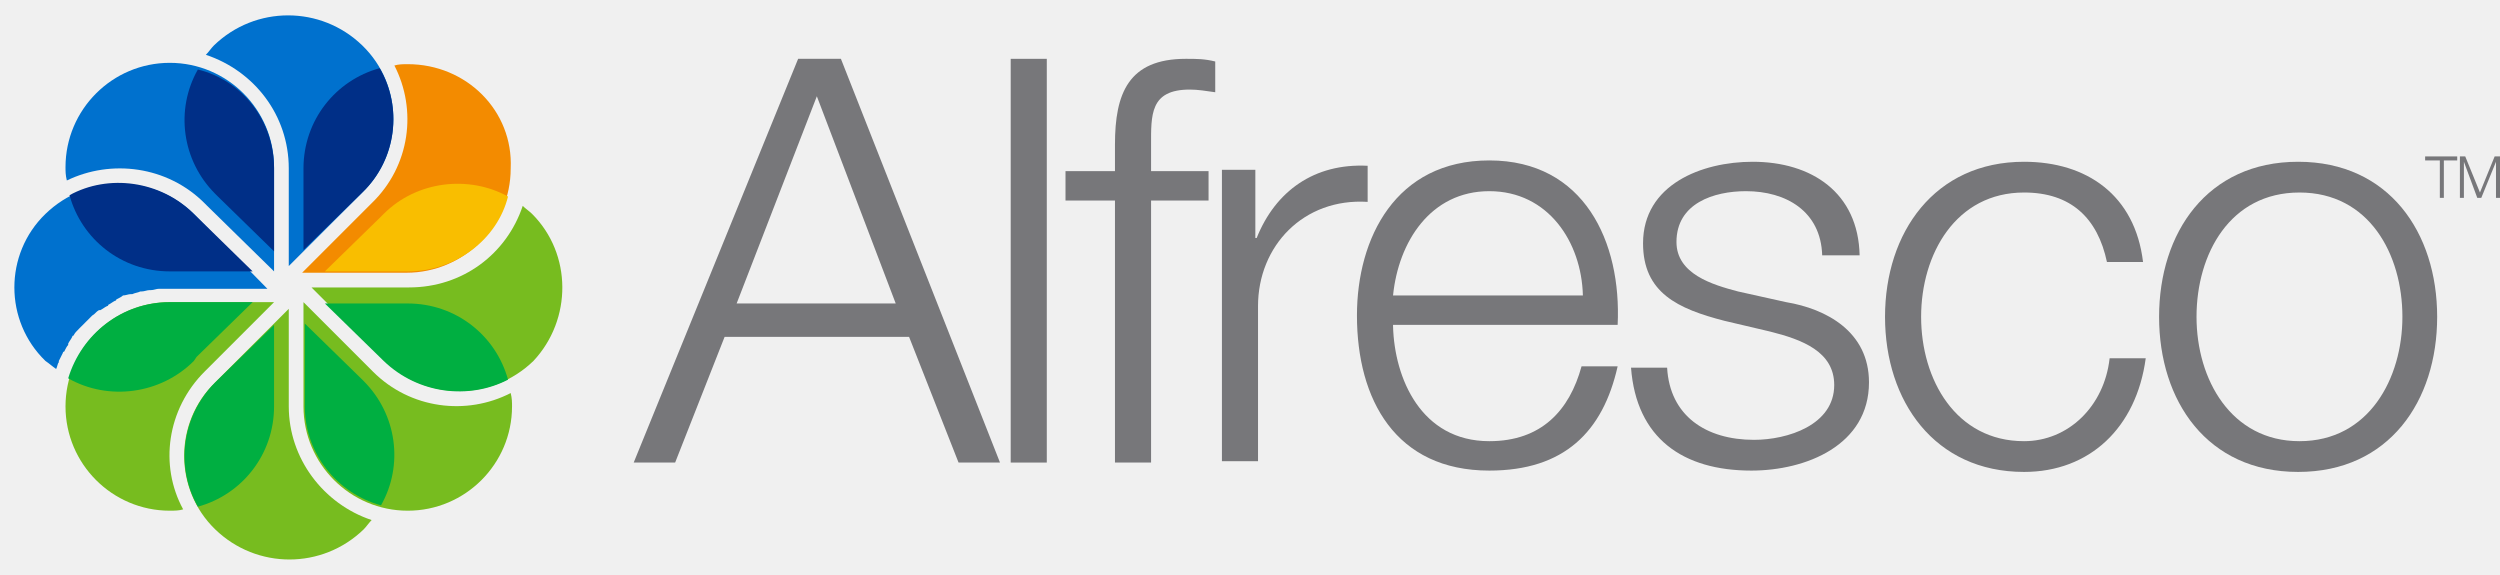
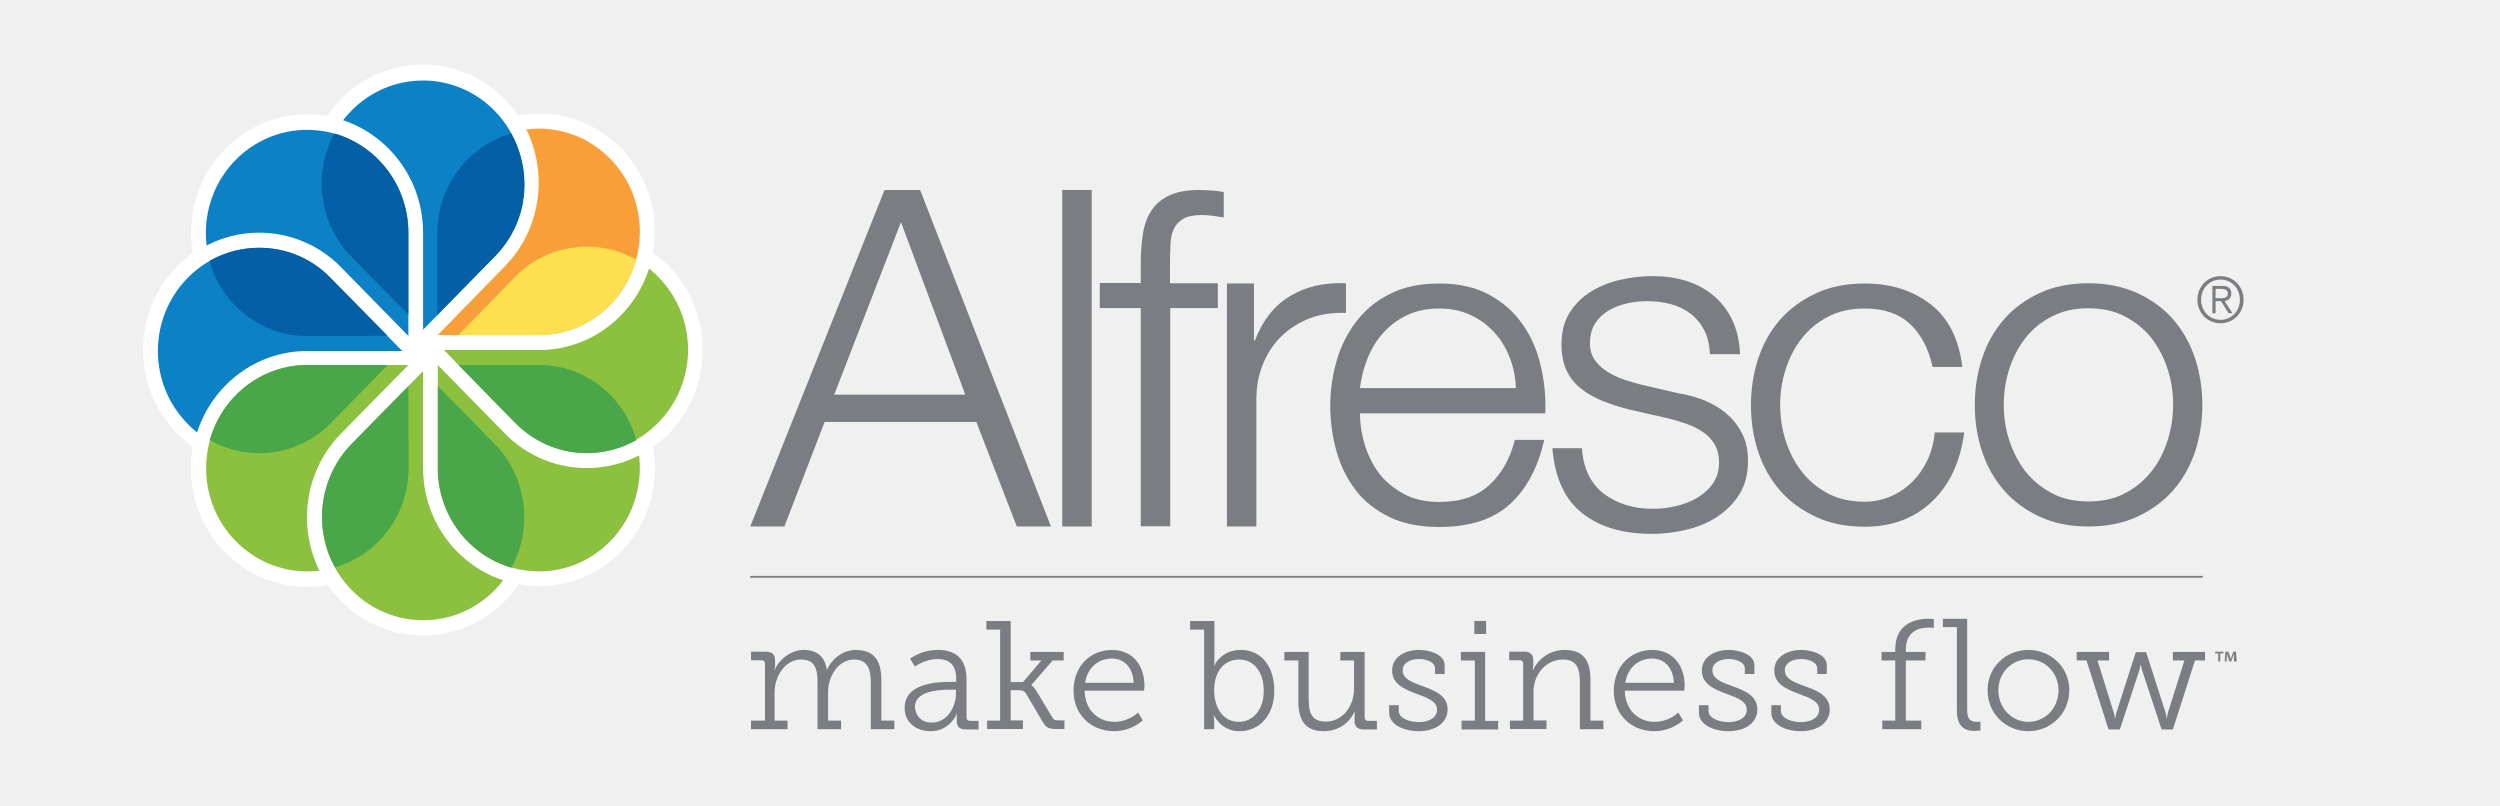
- <svg xmlns="http://www.w3.org/2000/svg" version="1.1" id="Layer_1" x="0px" y="0px" viewBox="0 0 187 43" style="enable-background:new 0 0 187 43;" width="187" height="43" xml:space="preserve">
+ <svg xmlns="http://www.w3.org/2000/svg" version="1.1" id="Layer_1" x="0px" y="0px" viewBox="20 0 912.8 328.2" style="enable-background:new 0 0 912.8 328.2;" xml:space="preserve" width="180" height="58">
  <style type="text/css">
- 	.st0{fill:#77777A;}
- 	.st1{fill:none;}
- 	.st2{fill:#77BC1F;}
- 	.st3{fill:#F38B00;}
- 	.st4{fill:#0071CE;}
- 	.st5{fill:#002F87;}
- 	.st6{fill:#F9BE00;}
- 	.st7{fill:#00AF41;}
+ 	.st0{fill:#7A7E82;}
+ 	.st1{fill:#FFFFFF;}
+ 	.st2{fill:#8CC03F;}
+ 	.st3{fill:#F99F39;}
+ 	.st4{fill:#0D81C5;}
+ 	.st5{fill:#045FA6;}
+ 	.st6{fill:#FDDF4F;}
+ 	.st7{fill:#4AA749;}
+ 	.st8{fill:none;stroke:#7A7E82;stroke-width:0.75;stroke-miterlimit:10;}
</style>
  <g>
-     <path class="st0" d="M59.7,4.4h3.2l11.9,30.2h-3.1L68,25.2H54.2l-3.7,9.4h-3.1L59.7,4.4z M55.1,22.7H67L61.1,7.2L55.1,22.7z" />
-     <rect x="75.6" y="4.4" class="st0" width="2.7" height="30.2" />
-     <path class="st0" d="M90.4,15h-4.3v19.6h-2.7V15h-3.7v-2.2h3.7v-2c0-3.8,1-6.4,5.3-6.4c0.8,0,1.4,0,2.2,0.2v2.3   c-0.7-0.1-1.3-0.2-1.9-0.2c-3,0-2.9,1.9-2.9,4.2v1.9h4.3V15z" />
-     <path class="st0" d="M91.4,12.7h2.5v5.1H94c1.4-3.5,4.3-5.6,8.3-5.4v2.7c-4.8-0.3-8.2,3.3-8.2,7.8v11.6h-2.7V12.7z" />
-     <path class="st0" d="M104.2,24.4c0.1,3.9,2.1,8.6,7.2,8.6c3.9,0,6-2.3,6.9-5.6h2.7c-1.1,4.9-4,7.8-9.6,7.8c-7,0-9.9-5.3-9.9-11.6   c0-5.8,2.9-11.6,9.9-11.6c7.1,0,9.9,6.1,9.6,12.3H104.2z M118.4,22.1c-0.1-4-2.6-7.8-7-7.8c-4.4,0-6.8,3.8-7.2,7.8H118.4z" />
-     <path class="st0" d="M136.3,19.1c-0.1-3.3-2.7-4.8-5.7-4.8c-2.4,0-5.2,0.9-5.2,3.8c0,2.4,2.7,3.2,4.6,3.7l3.6,0.8   c3,0.5,6.2,2.2,6.2,6c0,4.7-4.7,6.6-8.8,6.6c-5.1,0-8.6-2.4-9-7.7h2.7c0.2,3.6,2.9,5.4,6.5,5.4c2.5,0,6-1.1,6-4.1   c0-2.5-2.4-3.4-4.8-4l-3.4-0.8c-3.5-0.9-6.1-2.1-6.1-5.8c0-4.4,4.4-6.1,8.2-6.1c4.4,0,7.9,2.3,8,7H136.3z" />
-     <path class="st0" d="M157.6,19.6c-0.7-3.3-2.7-5.2-6.2-5.2c-5.1,0-7.7,4.6-7.7,9.3c0,4.7,2.6,9.3,7.7,9.3c3.3,0,6-2.6,6.4-6.2h2.7   c-0.7,5.2-4.2,8.5-9.1,8.5c-6.7,0-10.4-5.3-10.4-11.6c0-6.3,3.7-11.6,10.4-11.6c4.7,0,8.3,2.5,8.9,7.5H157.6z" />
-     <path class="st0" d="M182.3,23.7c0,6.3-3.6,11.6-10.4,11.6s-10.4-5.3-10.4-11.6c0-6.3,3.6-11.6,10.4-11.6S182.3,17.4,182.3,23.7    M164.3,23.7c0,4.7,2.6,9.3,7.7,9.3c5.2,0,7.7-4.7,7.7-9.3c0-4.7-2.5-9.3-7.7-9.3C166.8,14.4,164.3,19,164.3,23.7" />
-     <polygon class="st0" points="181.4,11.7 183.8,11.7 183.8,12 182.8,12 182.8,14.8 182.5,14.8 182.5,12 181.4,12  " />
-     <polygon class="st0" points="184,11.7 184.4,11.7 185.5,14.4 186.6,11.7 187,11.7 187,14.8 186.7,14.8 186.7,12.1 186.7,12.1   185.6,14.8 185.3,14.8 184.3,12.1 184.3,14.8 184,14.8  " />
-     <path class="st1" d="M21.6,21.5v8.6l0,0.3c0,4.9-4,8.9-9,8.9c-4.9,0-9-4-9-8.9c0-0.5,0-1.1,0.1-1.6c3.5,2.4,8.3,2.1,11.4-1   L21.6,21.5L21.6,21.5L21.6,21.5z" />
    <g>
      <g>
-         <path class="st2" d="M15.3,27.8l5.2-5.2h-7.8c-4.3,0-7.8,3.5-7.8,7.8c0,4.3,3.5,7.8,7.8,7.8c0.3,0,0.7,0,1-0.1     C11.9,34.8,12.5,30.6,15.3,27.8z" />
+         <path class="st0" d="M273.5,293.6h5.3v-23.2c0-0.9-0.5-1.4-1.4-1.4h-4.3v-3.5h6c2.6,0,3.8,1.1,3.8,3.5v1.8c0,1.3-0.3,2.3-0.3,2.3     h0.1c1.6-4.3,6.7-8.3,11.7-8.3c5.7,0,8.7,2.7,9.6,8h0.1c1.8-4.2,6.3-8,11.7-8c7.6,0,10.4,4.5,10.4,12.2v16.6h5.3v3.5h-9.6v-19     c0-5.1-1.1-9.4-6.8-9.4c-6.4,0-10.6,6.8-10.6,13.3v11.6h5.3v3.5h-9.6v-19c0-4.8-0.6-9.4-6.7-9.4c-6.5,0-10.8,6.8-10.8,13.4v11.5     h5.3v3.5h-14.9V293.6z" />
+         <path class="st0" d="M354.6,277.8h2.1v-1.3c0-5.9-3.2-8-7.6-8c-5.3,0-9.2,3.1-9.2,3.1l-2-3.2c0,0,4.3-3.6,11.4-3.6     c7.7,0,11.6,4.1,11.6,11.9v15.6c0,0.9,0.5,1.4,1.4,1.4h3.5v3.5h-5.1c-2.7,0-3.8-1.2-3.8-3.5v-0.6c0-1.5,0.2-2.4,0.2-2.4h-0.1     c0,0-2.7,7.2-10.8,7.2c-5.1,0-10.5-3-10.5-9.4C335.6,278.2,349.2,277.8,354.6,277.8z M346.7,294.4c6.3,0,9.9-6.3,9.9-11.9V281     h-1.8c-2.6,0-14.9-0.3-14.9,7C340,291.3,342.3,294.4,346.7,294.4z" />
+         <path class="st0" d="M369.3,293.6h5.3v-37.1H369V253h9.9v24.9h5l7.5-8.8h-4.5v-3.5h13.6v3.5H396l-8.7,10v0.1     c0.1,0,0.9,0.4,2.2,2.5l6.3,10.5c0.6,1.1,1.1,1.3,2.9,1.3h2.1v3.5h-3.5c-3.1,0-4-0.6-5.5-3.1l-6.7-11.4c-0.8-1.1-1.6-1.3-3.1-1.3     h-3.1v12.3h5v3.5h-14.6V293.6z" />
+         <path class="st0" d="M420.2,264.8c8.7,0,13.2,6.7,13.2,14.6c0,0.8-0.2,2-0.2,2H409c0.2,8.1,5.7,12.7,12.2,12.7     c5.8,0,9.6-3.8,9.6-3.8l1.9,3.2c0,0-4.5,4.4-11.7,4.4c-9.4,0-16.5-6.8-16.5-16.5C404.6,271,411.6,264.8,420.2,264.8z M429,278.2     c-0.3-6.7-4.3-9.9-8.9-9.9c-5.3,0-9.9,3.5-10.9,9.9H429z" />
+         <path class="st0" d="M457.7,256.5H452V253h9.9v15.6c0,1.5-0.2,2.6-0.2,2.6h0.1c0,0,2.8-6.4,10.8-6.4c8.5,0,13.7,6.8,13.7,16.6     c0,10-6,16.5-14.2,16.5c-7.6,0-10.4-6.5-10.4-6.5h-0.1c0,0,0.2,1.1,0.2,2.6v3.1h-4.1V256.5z M471.8,294.1     c5.6,0,10.2-4.6,10.2-12.7c0-7.7-4.1-12.7-10-12.7c-5.3,0-10.2,3.8-10.2,12.7C461.8,287.8,465.1,294.1,471.8,294.1z" />
+         <path class="st0" d="M496.1,269.1h-5.7v-3.5h9.9v19c0,5,0.8,9.4,6.9,9.4c7.1,0,11.6-6.5,11.6-13.4v-11.5h-5.6v-3.5h9.9v26.7     c0,0.9,0.5,1.4,1.4,1.4h3.6v3.5h-5.3c-2.6,0-3.8-1.1-3.8-3.5v-1.6c0-1.3,0.1-2.3,0.1-2.3H519c-0.8,2.4-4.7,8.1-12.5,8.1     c-7.3,0-10.4-4-10.4-12.2V269.1z" />
+         <path class="st0" d="M533.1,287.3h3.9v2.3c0,3.2,4.6,4.6,8.2,4.6c4,0,7.4-1.8,7.4-5c0-3.6-4-4.9-8.5-6.6     c-4.8-1.8-9.8-3.9-9.8-9.4c0-5.8,5.7-8.4,10.9-8.4c4.3,0,10.5,1.8,10.5,6.2v3.6h-3.9v-2.3c0-2.3-3.1-3.8-6.5-3.8     c-3.5,0-6.7,1.5-6.7,4.6c0,3.5,3.8,4.9,8,6.4c4.9,1.8,10.3,3.8,10.3,9.5c0,5.5-4.9,8.9-11.9,8.9c-5.8,0-11.9-2.6-11.9-7.5V287.3z     " />
+         <path class="st0" d="M562.7,293.6h5.3v-24.5h-5.7v-3.5h9.9v28.1h5.3v3.5h-14.9V293.6z M567.8,253h4.8v5.3h-4.8V253z" />
+         <path class="st0" d="M582.4,293.6h5.3v-23.2c0-0.9-0.5-1.4-1.4-1.4h-4.3v-3.5h6c2.6,0,3.8,1.1,3.8,3.5v1.8c0,1.3-0.2,2.3-0.2,2.3     h0.1c0.9-2.4,5-8.3,12.9-8.3c7.8,0,10.5,4.5,10.5,12.2v16.6h5.3v3.5h-9.6v-19c0-5-0.8-9.4-6.9-9.4c-7,0-12,6.2-12,13.1v11.7h5.3     v3.5h-14.9V293.6z" />
+         <path class="st0" d="M640.3,264.8c8.7,0,13.2,6.7,13.2,14.6c0,0.8-0.2,2-0.2,2h-24.2c0.2,8.1,5.7,12.7,12.2,12.7     c5.8,0,9.6-3.8,9.6-3.8l1.9,3.2c0,0-4.5,4.4-11.7,4.4c-9.4,0-16.5-6.8-16.5-16.5C624.8,271,631.8,264.8,640.3,264.8z      M649.1,278.2c-0.3-6.7-4.3-9.9-8.9-9.9c-5.3,0-9.9,3.5-10.9,9.9H649.1z" />
+         <path class="st0" d="M659.3,287.3h3.9v2.3c0,3.2,4.6,4.6,8.2,4.6c4,0,7.4-1.8,7.4-5c0-3.6-4-4.9-8.5-6.6     c-4.8-1.8-9.8-3.9-9.8-9.4c0-5.8,5.6-8.4,10.9-8.4c4.3,0,10.5,1.8,10.5,6.2v3.6H678v-2.3c0-2.3-3.1-3.8-6.5-3.8     c-3.5,0-6.7,1.5-6.7,4.6c0,3.5,3.8,4.9,8,6.4c4.9,1.8,10.3,3.8,10.3,9.5c0,5.5-4.9,8.9-11.9,8.9c-5.8,0-11.9-2.6-11.9-7.5V287.3z     " />
+         <path class="st0" d="M688.8,287.3h3.9v2.3c0,3.2,4.6,4.6,8.2,4.6c4,0,7.4-1.8,7.4-5c0-3.6-4-4.9-8.5-6.6     c-4.8-1.8-9.8-3.9-9.8-9.4c0-5.8,5.7-8.4,10.9-8.4c4.3,0,10.5,1.8,10.5,6.2v3.6h-3.9v-2.3c0-2.3-3.1-3.8-6.5-3.8     c-3.5,0-6.7,1.5-6.7,4.6c0,3.5,3.8,4.9,8,6.4c4.9,1.8,10.3,3.8,10.3,9.5c0,5.5-4.9,8.9-11.9,8.9c-5.8,0-11.9-2.6-11.9-7.5V287.3z     " />
+         <path class="st0" d="M793.5,264.8c9.2,0,16.7,7,16.7,16.4c0,9.5-7.5,16.7-16.7,16.7c-9.2,0-16.6-7.2-16.6-16.7     C776.9,271.8,784.3,264.8,793.5,264.8z M793.5,294.1c6.8,0,12.3-5.5,12.3-12.9c0-7.2-5.5-12.6-12.3-12.6     c-6.7,0-12.2,5.4-12.2,12.6C781.3,288.5,786.8,294.1,793.5,294.1z" />
+         <path class="st0" d="M813.3,265.6h13.1v3.5h-4.7l6.6,21.2c0.4,1.1,0.5,2.4,0.5,2.4h0.1c0,0,0.2-1.3,0.5-2.4l7.9-24.6h4.2     l7.9,24.6c0.3,1.1,0.5,2.4,0.5,2.4h0.1c0,0,0.1-1.3,0.4-2.4l6.7-21.2h-4.7v-3.5h13.1v3.5h-4.1l-9,28.1h-4.6l-7.8-23.7     c-0.4-1.1-0.6-2.5-0.6-2.5h-0.2c0,0-0.2,1.4-0.6,2.5l-7.8,23.7h-4.6l-9-28.1h-4V265.6z" />
+         <path class="st0" d="M752.7,255.7c0.9,0,1.7,0,2.3,0.1v-3.6c-0.7,0-1.5-0.1-2.3-0.1c-6.1,0-13.4,2.6-13.4,12.4v1.1h-5.6v3.5h5.6     v24.5H734v3.5h15.9v-3.5h-6.3v-24.5h8v-3.5h-8v-1.1C743.7,257.6,748.4,255.7,752.7,255.7z" />
+         <path class="st0" d="M772.4,294.1c-3.3,0-3.8-2.2-3.8-4.8v-31h0v-2.3h0v-0.5h0v-3.4h-9.9v3.4h5.7v2.8v1.4v29.9     c0,6.2,3,8.2,7.2,8.2c1.2,0,2.4-0.2,2.4-0.2V294C773.9,294,773.2,294.1,772.4,294.1z" />
+       </g>
+       <g>
+         <path class="st0" d="M873,265.5v0.7h-1.3v3.3h-0.8v-3.3h-1.3v-0.7H873z M877.3,269.5l-0.1-2.3c0-0.3,0-0.7,0-1.1h0     c-0.1,0.4-0.2,0.8-0.3,1.2l-0.7,2.2h-0.8l-0.7-2.3c-0.1-0.3-0.2-0.8-0.3-1.1h0c0,0.4,0,0.7,0,1.1l-0.1,2.3h-0.8l0.3-4h1.2l0.7,2     c0.1,0.3,0.2,0.6,0.3,1h0c0.1-0.4,0.2-0.7,0.3-1l0.7-2h1.1l0.3,4H877.3z" />
      </g>
    </g>
    <g>
      <g>
-         <path class="st2" d="M21.6,30.4v-7.3l-5.5,5.5l0,0c-3.1,3-3.1,8,0,11c3.1,3,8,3,11.1,0c0.2-0.2,0.4-0.5,0.6-0.7     C24.2,37.7,21.6,34.3,21.6,30.4z" />
+         <path class="st0" d="M272.8,214.5h13.9l16.4-42.6h61.8l16.5,42.6h13.9L342,77.4h-14.5L272.8,214.5L272.8,214.5z M334.2,90.5     l26.2,70.3H307L334.2,90.5L334.2,90.5z" />
+         <polygon class="st0" points="399.9,214.5 411.9,214.5 411.9,77.4 399.9,77.4 399.9,214.5    " />
+         <path class="st0" d="M463.2,115.4h-19.4v-8.6c0-2.7,0.1-5.2,0.2-7.5c0.1-2.3,0.6-4.3,1.4-6.1c0.8-1.7,2.1-3.1,3.9-4.1     c1.8-1,4.3-1.5,7.6-1.5c1.4,0,2.8,0.1,4.2,0.3c1.4,0.2,2.9,0.4,4.6,0.7V78.2c-1.9-0.3-3.6-0.5-5.1-0.6c-1.5-0.1-3.2-0.2-4.9-0.2     c-4.8,0-8.8,0.7-11.9,2.1c-3.1,1.4-5.6,3.4-7.3,5.9c-1.8,2.6-3,5.6-3.6,9.2c-0.6,3.6-1,7.5-1,11.7v9h-16.7v10.2h16.7v88.9h12     v-88.9h19.4V115.4L463.2,115.4z" />
+         <path class="st0" d="M467,214.5h12v-52c0-5,0.9-9.8,2.7-14.2c1.8-4.4,4.3-8.2,7.5-11.3c3.2-3.1,7.1-5.6,11.5-7.3     c4.4-1.7,9.4-2.4,14.8-2.2v-12.1c-8.9-0.4-16.5,1.4-22.9,5.3c-6.4,3.9-11.1,9.9-14.2,18H478v-23.2h-11V214.5L467,214.5z" />
+         <path class="st0" d="M596.7,168.2c0.3-6.5-0.4-13-1.9-19.4c-1.5-6.4-4-12-7.5-16.9c-3.5-4.9-8-8.9-13.6-11.9     c-5.6-3-12.3-4.5-20.2-4.5c-7.9,0-14.6,1.4-20.2,4.3c-5.6,2.8-10.1,6.6-13.7,11.3c-3.5,4.7-6.2,9.9-7.9,15.9     c-1.7,5.9-2.6,12-2.6,18.1c0,6.7,0.9,13,2.6,19c1.7,6,4.4,11.2,7.9,15.8c3.5,4.5,8.1,8.1,13.7,10.8c5.6,2.7,12.3,4,20.2,4     c12.4,0,22-3.1,28.8-9.3c6.8-6.2,11.4-14.9,14-26.2h-12c-1.9,7.6-5.3,13.7-10.3,18.3c-4.9,4.7-11.8,7-20.5,7     c-5.7,0-10.6-1.1-14.7-3.4c-4.1-2.3-7.5-5.1-10-8.5c-2.5-3.4-4.4-7.3-5.7-11.6c-1.3-4.3-1.9-8.5-1.9-12.6H596.7L596.7,168.2z      M521.2,158.1c0.5-4.1,1.5-8.1,3.1-12.1c1.6-4,3.7-7.4,6.4-10.4c2.7-3,5.9-5.4,9.7-7.2c3.8-1.8,8.2-2.7,13.1-2.7     c4.8,0,9.1,0.9,12.9,2.7c3.8,1.8,7,4.2,9.7,7.2c2.7,3,4.7,6.4,6.2,10.3c1.5,3.9,2.3,7.9,2.4,12.2H521.2L521.2,158.1z" />
+         <path class="st0" d="M676.1,144.4c-0.3-5.4-1.3-10-3.2-14c-1.9-4-4.5-7.3-7.7-10c-3.2-2.7-7-4.7-11.2-6     c-4.2-1.3-8.8-1.9-13.8-1.9c-4.3,0-8.7,0.5-13,1.5c-4.4,1-8.3,2.6-11.9,4.8c-3.6,2.2-6.4,5.1-8.7,8.6c-2.2,3.6-3.3,7.9-3.3,12.9     c0,4.2,0.7,7.8,2.1,10.7c1.4,2.9,3.3,5.3,5.8,7.3c2.5,2,5.4,3.6,8.7,5c3.3,1.3,6.9,2.5,10.8,3.5l15.4,3.5     c2.7,0.6,5.3,1.4,7.9,2.3c2.6,0.9,4.9,2,6.9,3.4c2,1.3,3.6,3,4.8,5.1c1.2,2,1.8,4.5,1.8,7.3c0,3.5-0.9,6.4-2.6,8.7     c-1.7,2.4-3.9,4.3-6.6,5.9c-2.7,1.5-5.6,2.6-8.8,3.3c-3.2,0.7-6.2,1-8.9,1c-8,0-14.7-2.1-20.1-6.2c-5.4-4.2-8.3-10.3-8.9-18.5     h-12c1,12.2,5.1,21,12.3,26.6c7.2,5.6,16.5,8.3,28.1,8.3c4.6,0,9.2-0.5,13.9-1.6c4.7-1.1,8.9-2.8,12.6-5.2     c3.7-2.4,6.8-5.4,9.2-9.2c2.4-3.8,3.6-8.3,3.6-13.7c0-4.4-0.8-8.1-2.5-11.3c-1.6-3.2-3.8-5.9-6.4-8.1c-2.6-2.2-5.6-3.9-8.9-5.3     c-3.4-1.3-6.8-2.3-10.2-2.8l-16-3.7c-2-0.5-4.2-1.2-6.7-2c-2.4-0.8-4.6-1.9-6.7-3.2c-2-1.3-3.7-2.8-5-4.7c-1.3-1.9-2-4.1-2-6.8     c0-3.2,0.7-5.9,2.1-8.1c1.4-2.2,3.2-3.9,5.5-5.3c2.3-1.3,4.8-2.3,7.5-2.9c2.7-0.6,5.4-0.9,8.1-0.9c3.4,0,6.7,0.4,9.7,1.2     c3,0.8,5.7,2.1,8.1,3.9c2.3,1.8,4.2,4.1,5.6,6.8c1.4,2.7,2.1,6,2.3,9.7H676.1L676.1,144.4z" />
+         <path class="st0" d="M766.6,149.4c-1.4-11.4-5.7-19.9-13-25.5c-7.3-5.6-16.2-8.4-26.7-8.4c-7.5,0-14.1,1.3-19.9,4     c-5.8,2.7-10.6,6.2-14.6,10.7c-3.9,4.5-6.9,9.7-8.9,15.8c-2,6-3,12.4-3,19.1c0,6.8,1,13.1,3,19.1c2,6,5,11.2,8.9,15.7     c3.9,4.5,8.8,8,14.6,10.7c5.8,2.7,12.4,4,19.9,4c11,0,20.1-3.4,27.3-10.2c7.2-6.8,11.6-16.2,13.2-28.2h-12     c-0.4,4.1-1.4,7.9-3,11.3c-1.7,3.5-3.7,6.4-6.3,8.9c-2.5,2.5-5.5,4.5-8.8,5.9c-3.3,1.4-6.8,2.1-10.5,2.1c-5.7,0-10.7-1.1-15-3.4     c-4.3-2.3-7.9-5.3-10.7-9c-2.9-3.7-5-7.9-6.5-12.6c-1.5-4.7-2.2-9.5-2.2-14.4c0-4.9,0.7-9.7,2.2-14.4c1.5-4.7,3.6-8.9,6.5-12.6     c2.9-3.7,6.4-6.7,10.7-8.9c4.3-2.3,9.3-3.4,15-3.4c7.9,0,14,2.1,18.5,6.3c4.5,4.2,7.6,10.1,9.2,17.5H766.6L766.6,149.4z" />
+         <path class="st0" d="M818,115.4c-7.5,0-14.1,1.3-19.9,4c-5.8,2.7-10.6,6.2-14.5,10.7c-3.9,4.5-6.9,9.7-8.9,15.8     c-2,6-3,12.4-3,19.1c0,6.8,1,13.1,3,19.1c2,6,5,11.2,8.9,15.7c3.9,4.5,8.8,8,14.5,10.7c5.8,2.7,12.4,4,19.9,4     c7.5,0,14.1-1.3,19.9-4c5.8-2.7,10.6-6.2,14.6-10.7c3.9-4.5,6.9-9.7,8.9-15.7c2-6,3-12.4,3-19.1c0-6.7-1-13-3-19.1     c-2-6-5-11.3-8.9-15.8c-3.9-4.5-8.8-8-14.6-10.7C832.1,116.8,825.5,115.4,818,115.4L818,115.4z M818,125.6c5.7,0,10.7,1.1,15,3.4     c4.3,2.3,7.9,5.2,10.8,8.9c2.8,3.7,5,7.9,6.5,12.6c1.5,4.7,2.2,9.5,2.2,14.4c0,4.9-0.7,9.7-2.2,14.4c-1.5,4.7-3.6,8.9-6.5,12.6     c-2.9,3.7-6.4,6.7-10.8,9c-4.3,2.3-9.3,3.4-15,3.4c-5.7,0-10.7-1.1-15-3.4c-4.3-2.3-7.9-5.3-10.8-9c-2.8-3.7-5-7.9-6.5-12.6     c-1.5-4.7-2.2-9.5-2.2-14.4c0-4.9,0.7-9.7,2.2-14.4c1.5-4.7,3.6-8.9,6.5-12.6c2.9-3.7,6.4-6.7,10.8-8.9     C807.3,126.7,812.3,125.6,818,125.6L818,125.6z" />
+         <g>
+           <path class="st0" d="M881.2,122.1c0,5.4-4.1,9.6-9.4,9.6c-5.3,0-9.4-4.2-9.4-9.6c0-5.4,4.1-9.6,9.4-9.6      C877.1,112.5,881.2,116.7,881.2,122.1z M863.9,122.1c0,4.6,3.4,8.2,7.9,8.2c4.5,0,7.9-3.6,7.9-8.2c0-4.6-3.4-8.2-7.9-8.2      C867.3,113.9,863.9,117.5,863.9,122.1z M869.8,127.6h-1.3v-11.1h4.2c2.4,0,3.5,1.1,3.5,3.1c0,2-1.3,2.8-2.7,3.1l3.2,4.9h-1.6      l-3.1-4.9h-2.2V127.6z M871.5,121.5c1.6,0,3.3-0.1,3.3-1.9c0-1.5-1.3-1.9-2.6-1.9h-2.4v3.8H871.5z" />
+         </g>
+         <g>
+           <g>
+             <path class="st1" d="M139.5,142.6l-32.2-32.8l-1.2-1.2c-18.4-18.9-48.5-18.9-66.8-0.1c-18.5,18.8-18.5,49.3,0,68.1       c18.3,18.8,48.3,18.8,66.7,0L139.5,142.6z" />
+           </g>
+           <path class="st1" d="M139.5,142.6V189l0.1,1.7c0,26.6-21.2,48.3-47.3,48.3c-26.1,0-47.3-21.5-47.3-48.1      c0-26.6,21.2-48.2,47.3-48.2H139.5z" />
+           <path class="st1" d="M139.5,142.6V189l0.1,1.7c0,26.6-21.2,48.3-47.3,48.3c-26.1,0-47.3-21.5-47.3-48.1      c0-26.6,21.2-48.2,47.3-48.2H139.5z" />
+           <path class="st1" d="M139.5,142.6V189l0.1,1.7c0,26.6-21.2,48.3-47.3,48.3c-26.1,0-47.3-21.5-47.3-48.1c0-3,0.3-5.8,0.8-8.6      c18.4,13.1,43.9,11.2,60.3-5.6L139.5,142.6L139.5,142.6z" />
+           <path class="st2" d="M92.3,148.7c-22.7,0-41.2,18.9-41.2,42.1c0,23.2,18.5,42,41.2,42c22.8,0,41.2-18.8,41.2-42V189v-40.3H92.3      L92.3,148.7z" />
+           <path class="st1" d="M139.5,142.6l32.1,32.8l1.3,1.2c18.4,18.8,18.4,49.4,0,68.2c-18.5,18.8-48.4,18.8-66.9,0      c-18.4-18.8-18.4-49.3,0-68.1L139.5,142.6z" />
+           <path class="st2" d="M110.4,180.9c-16.1,16.4-16.1,43.1,0,59.5c16.1,16.4,42.2,16.4,58.3,0c16.1-16.4,16.1-43.1,0-59.5l-1.3-1.2      l-27.9-28.5L110.4,180.9L110.4,180.9z" />
+           <path class="st1" d="M139.5,142.6H185l1.7-0.1c26.1,0,47.3,21.6,47.3,48.2c0,26.6-21.1,48.1-47.2,48.1      c-26.1,0-47.3-21.5-47.3-48.1V142.6z" />
+           <path class="st2" d="M145.5,190.7c0,23.2,18.4,42.1,41.2,42.1c22.7,0,41.1-18.8,41.1-42.1c0-23.3-18.4-42-41.1-42H185h-39.5      v41.9V190.7z" />
+           <path class="st1" d="M139.5,142.6l32.1-32.8l1.2-1.2c18.4-18.8,48.4-18.9,66.8-0.1c18.4,18.8,18.4,49.3,0,68.1      c-18.4,18.8-48.4,18.8-66.8,0L139.5,142.6z" />
+           <path class="st2" d="M177.1,172.2c16,16.5,42.1,16.5,58.2,0c16.2-16.4,16.2-43,0-59.4c-16.1-16.4-42.2-16.4-58.2,0l-1.3,1.3      L148,142.6l29,29.6L177.1,172.2z" />
+           <path class="st1" d="M139.5,142.6V96.2v-1.7c0-26.6,21.1-48.2,47.3-48.2c26,0,47.1,21.5,47.1,48.1c0,26.6-21.1,48.2-47.1,48.2      H139.5z" />
+           <g>
+             <path class="st3" d="M186.7,136.5c22.7,0,41.1-18.8,41.1-42.1c0-23.2-18.4-42-41.1-42c-22.8,0-41.3,18.9-41.3,42l0.1,1.8v40.3       h41H186.7z" />
+             <path class="st1" d="M139.5,142.6l-32.2-32.8l-1.3-1.2c-18.4-18.9-18.4-49.4,0-68.2c18.3-18.8,48.3-18.8,66.8,0       c18.4,18.8,18.4,49.3,0,68.1L139.5,142.6z" />
+           </g>
+           <path class="st4" d="M168.6,104.6c16.1-16.4,16.1-43.1,0-59.5c-16.1-16.4-42.2-16.4-58.3,0c-16.1,16.4-16.1,43.1,0,59.5l1.2,1.3      l28,28.4L168.6,104.6L168.6,104.6z" />
+           <path class="st1" d="M139.5,143H94l-1.7,0c-26,0-47.3-21.6-47.3-48.2c0-26.6,21.2-48.2,47.2-48.2c26.1,0,47.3,21.6,47.3,48.2      V143z" />
+           <path class="st4" d="M133.5,94.9c0-23.2-18.4-42-41.3-42c-22.7,0-41.2,18.8-41.2,42c0,23.2,18.5,42.1,41.2,42.1l1.8,0h39.5V94.9      L133.5,94.9z" />
+           <path class="st1" d="M139.5,143l-114,0c0-12.3,4.5-24.7,13.9-34.1c18.3-18.8,48.3-18.8,66.7,0L139.5,143z" />
+           <path class="st4" d="M101.8,113.3L131,143H92.3c-20.9,0-38.7,13.9-44.9,33.2c-1.3-1.1-2.6-2.2-3.8-3.5      c-16.2-16.4-16.2-43,0-59.5C59.6,96.9,85.8,96.9,101.8,113.3" />
+           <path class="st5" d="M101.9,113.3l23.1,23.5l-32.8,0.1c-18.9,0-34.8-12.9-39.7-30.6C68.2,97.4,88.7,99.5,101.9,113.3      L101.9,113.3z" />
+           <path class="st5" d="M133.5,94.9l0,33.3l-23.2-23.6C97,91,94.6,70.4,103.4,54.4C120.7,59.3,133.5,75.6,133.5,94.9L133.5,94.9z" />
+           <path class="st5" d="M145.3,128.3V94.9c0-19.3,12.8-35.5,30.1-40.5c8.8,16,7.1,36.1-6.6,50L145.3,128.3z" />
+           <path class="st6" d="M153.9,136.5l23.1-23.7c13.3-13.6,33.6-15.9,49.3-7c-5,17.7-20.1,30.3-38.7,30.7L153.9,136.5z" />
+           <path class="st7" d="M153.9,148.7h32.8c18.9,0,34.8,12.9,39.7,30.6c-15.8,9-36,6.6-49.4-7L153.9,148.7z" />
+           <path class="st7" d="M145.5,190.5v-33.2l23.2,23.6c13.3,13.7,15.6,34.4,6.8,50.4c-17.3-5-30-21.3-30-40.5V190.5z" />
+           <path class="st7" d="M110.4,180.8l23.1-23.5l0.1,33.4c0,19.3-12.7,35.5-30,40.4C94.7,215.2,97.1,194.5,110.4,180.8L110.4,180.8z      " />
+           <path class="st7" d="M92.5,148.7h32.6L102,172.3c-13.3,13.6-33.7,16-49.4,7c4.9-17.7,20.9-30.6,39.8-30.6H92.5z" />
+         </g>
      </g>
+       <line class="st8" x1="864.6" y1="235" x2="272.8" y2="235" />
    </g>
-     <g>
-       <g>
-         <path class="st2" d="M27.9,27.8l-5.2-5.2v7.8c0,4.3,3.5,7.8,7.8,7.8c4.3,0,7.8-3.5,7.8-7.8c0-0.3,0-0.6-0.1-1     C34.9,31.1,30.7,30.6,27.9,27.8z" />
-       </g>
-     </g>
-     <g>
-       <g>
-         <path class="st2" d="M39.8,16c-0.2-0.2-0.5-0.4-0.7-0.6c-1.2,3.6-4.5,6.1-8.5,6.1h-7.3l5.5,5.5l0,0c3.1,3,8,3,11.1,0     C42.8,23.9,42.8,19,39.8,16z" />
-       </g>
-     </g>
-     <g>
-       <g>
-         <path class="st3" d="M30.5,4.8c-0.3,0-0.7,0-1,0.1c1.7,3.3,1.2,7.5-1.7,10.3l-5.2,5.2h7.8c4.3,0,7.8-3.5,7.8-7.8     C38.4,8.3,34.9,4.8,30.5,4.8z" />
-       </g>
-     </g>
-     <g>
-       <g>
-         <path class="st4" d="M27.1,3.4c-3.1-3-8-3-11.1,0c-0.2,0.2-0.4,0.5-0.6,0.7c3.6,1.2,6.2,4.5,6.2,8.5v7.3l5.5-5.5l0,0     C30.2,11.4,30.2,6.4,27.1,3.4z" />
-       </g>
-     </g>
-     <path class="st4" d="M15.3,15.2l0.2,0.2l5,4.9h0l0-7.8v0c0-4.3-3.5-7.8-7.8-7.8c-4.3,0-7.8,3.5-7.8,7.8c0,0.3,0,0.6,0.1,1   C8.3,11.9,12.5,12.4,15.3,15.2z" />
-     <path class="st1" d="M21.6,21.5L0,21.5c0-2.3,0.9-4.6,2.6-6.3c3.5-3.5,9.2-3.5,12.7,0L21.6,21.5L21.6,21.5z" />
-     <path class="st1" d="M21.6,21.5v8.6l0,0.3c0,4.9-4,8.9-9,8.9c-4.9,0-9-4-9-8.9c0-4.9,4-8.9,9-8.9H21.6L21.6,21.5z" />
-     <path class="st4" d="M4.2,27.6c0.1-0.2,0.1-0.4,0.2-0.5c0,0,0,0,0-0.1c0.1-0.2,0.2-0.4,0.3-0.6c0,0,0-0.1,0.1-0.1   c0.1-0.2,0.2-0.4,0.3-0.5c0,0,0,0,0-0.1c0.1-0.2,0.2-0.3,0.3-0.5c0,0,0-0.1,0.1-0.1c0.1-0.2,0.2-0.3,0.4-0.5c0,0,0.1-0.1,0.1-0.1   c0.1-0.1,0.3-0.3,0.4-0.4c0,0,0,0,0,0c0.1-0.1,0.3-0.3,0.4-0.4c0,0,0.1-0.1,0.1-0.1c0.2-0.1,0.3-0.3,0.5-0.4c0,0,0,0,0.1,0   c0.2-0.1,0.3-0.2,0.5-0.3c0,0,0.1,0,0.1-0.1c0.2-0.1,0.3-0.2,0.5-0.3c0,0,0.1,0,0.1-0.1c0.2-0.1,0.4-0.2,0.5-0.3c0,0,0,0,0,0   C9.4,22.1,9.6,22,9.8,22c0,0,0.1,0,0.1,0c0.2-0.1,0.4-0.1,0.6-0.2c0,0,0.1,0,0.1,0c0.2,0,0.4-0.1,0.6-0.1c0,0,0.1,0,0.1,0   c0.2,0,0.4-0.1,0.6-0.1c0,0,0.1,0,0.1,0c0.2,0,0.4,0,0.7,0H20L14.5,16c-3.1-3-8-3-11.1,0c-3.1,3-3.1,8,0,11   C3.7,27.2,3.9,27.4,4.2,27.6C4.2,27.6,4.2,27.6,4.2,27.6z" />
-     <path class="st5" d="M14.5,16l4.4,4.3H13l-0.3,0c-3.6,0-6.6-2.4-7.5-5.7C8.1,13,12,13.5,14.5,16L14.5,16L14.5,16z" />
-     <path class="st5" d="M20.5,12.6v6.2l-4.2-4.1l-0.2-0.2c-2.5-2.5-3-6.3-1.3-9.3C18.1,6,20.5,9,20.5,12.6L20.5,12.6L20.5,12.6z" />
-     <path class="st5" d="M27.1,14.4l-4.4,4.3v-5.8l0-0.3c0-3.6,2.4-6.6,5.7-7.5C30.1,8,29.7,11.9,27.1,14.4L27.1,14.4L27.1,14.4z" />
-     <path class="st6" d="M30.5,20.3h-6.2l4.2-4.1l0.2-0.2c2.5-2.5,6.4-2.9,9.3-1.3C37.2,17.9,34.1,20.3,30.5,20.3L30.5,20.3L30.5,20.3z   " />
-     <path class="st7" d="M28.7,27l-4.4-4.3h5.9l0.3,0c3.6,0,6.6,2.4,7.5,5.7C35.1,29.9,31.3,29.5,28.7,27L28.7,27L28.7,27z" />
-     <path class="st7" d="M22.8,30.4v-6.2l4.2,4.1l0.2,0.2c2.5,2.5,3,6.3,1.3,9.3C25.2,36.9,22.8,33.9,22.8,30.4L22.8,30.4L22.8,30.4z" />
-     <path class="st7" d="M16.1,28.6l4.4-4.3v5.8l0,0.3c0,3.6-2.4,6.6-5.7,7.5C13.1,34.9,13.6,31.1,16.1,28.6L16.1,28.6L16.1,28.6z" />
-     <path class="st7" d="M12.7,22.6h6.2l-4.2,4.1L14.5,27C12,29.5,8.1,30,5.1,28.3C6.1,25,9.1,22.6,12.7,22.6L12.7,22.6L12.7,22.6z" />
  </g>
</svg>
